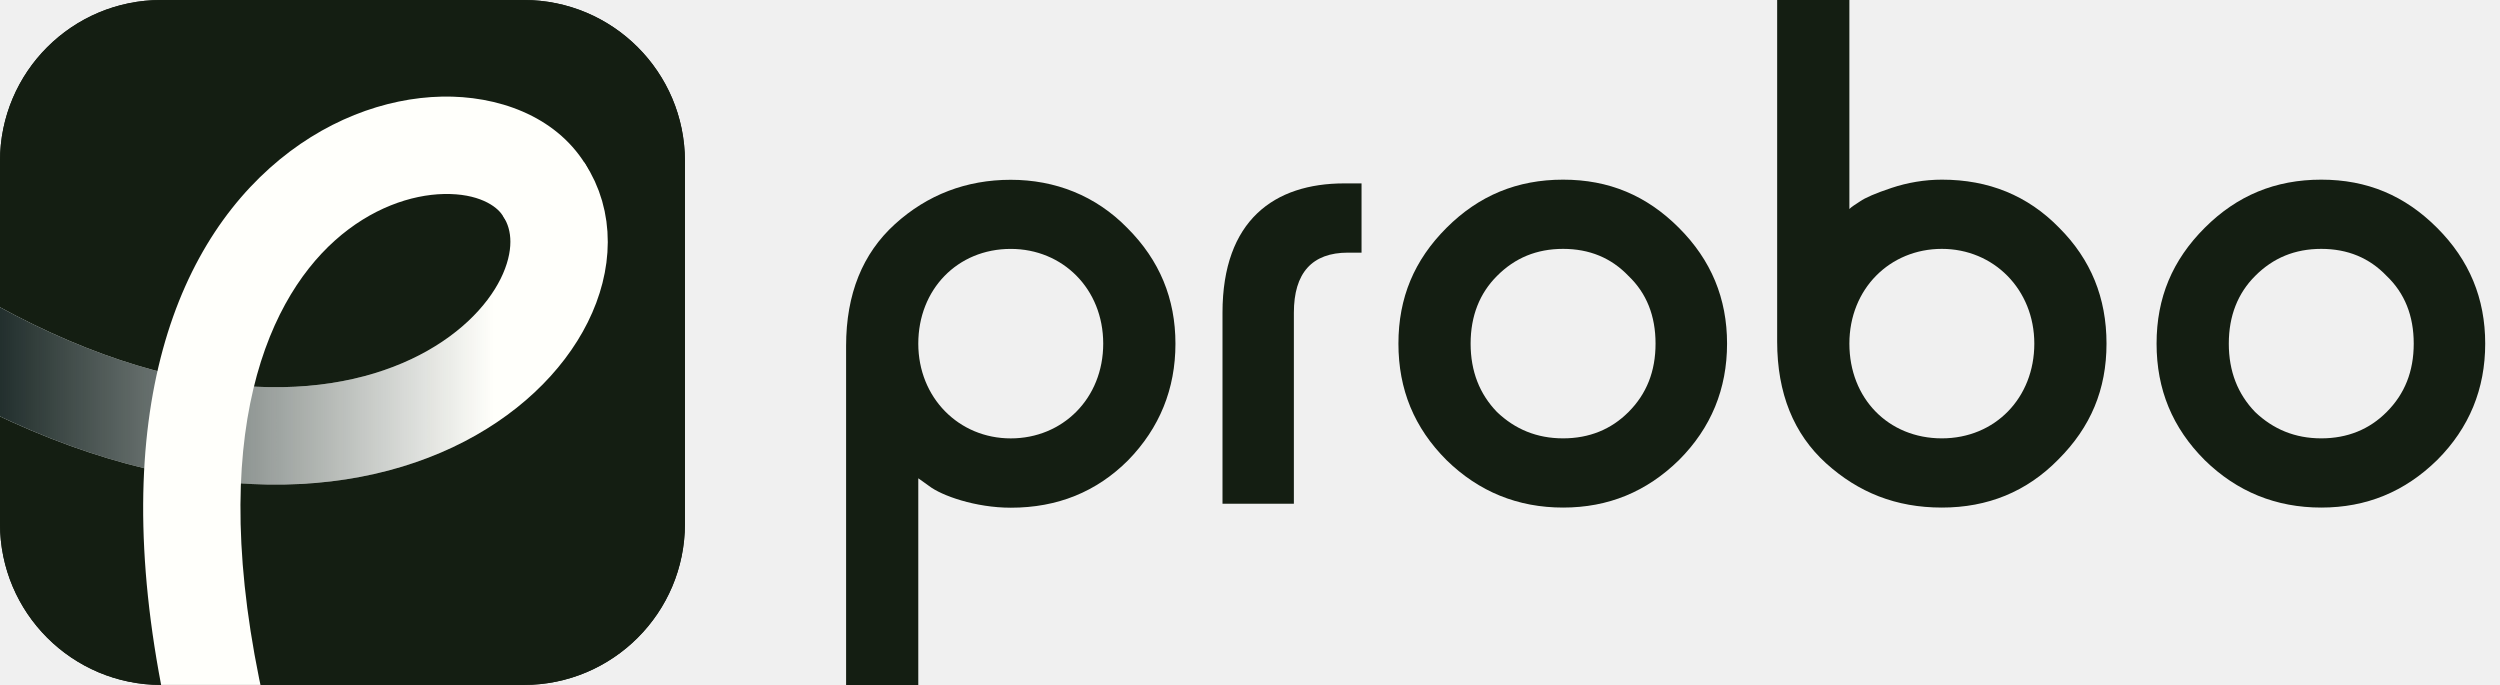
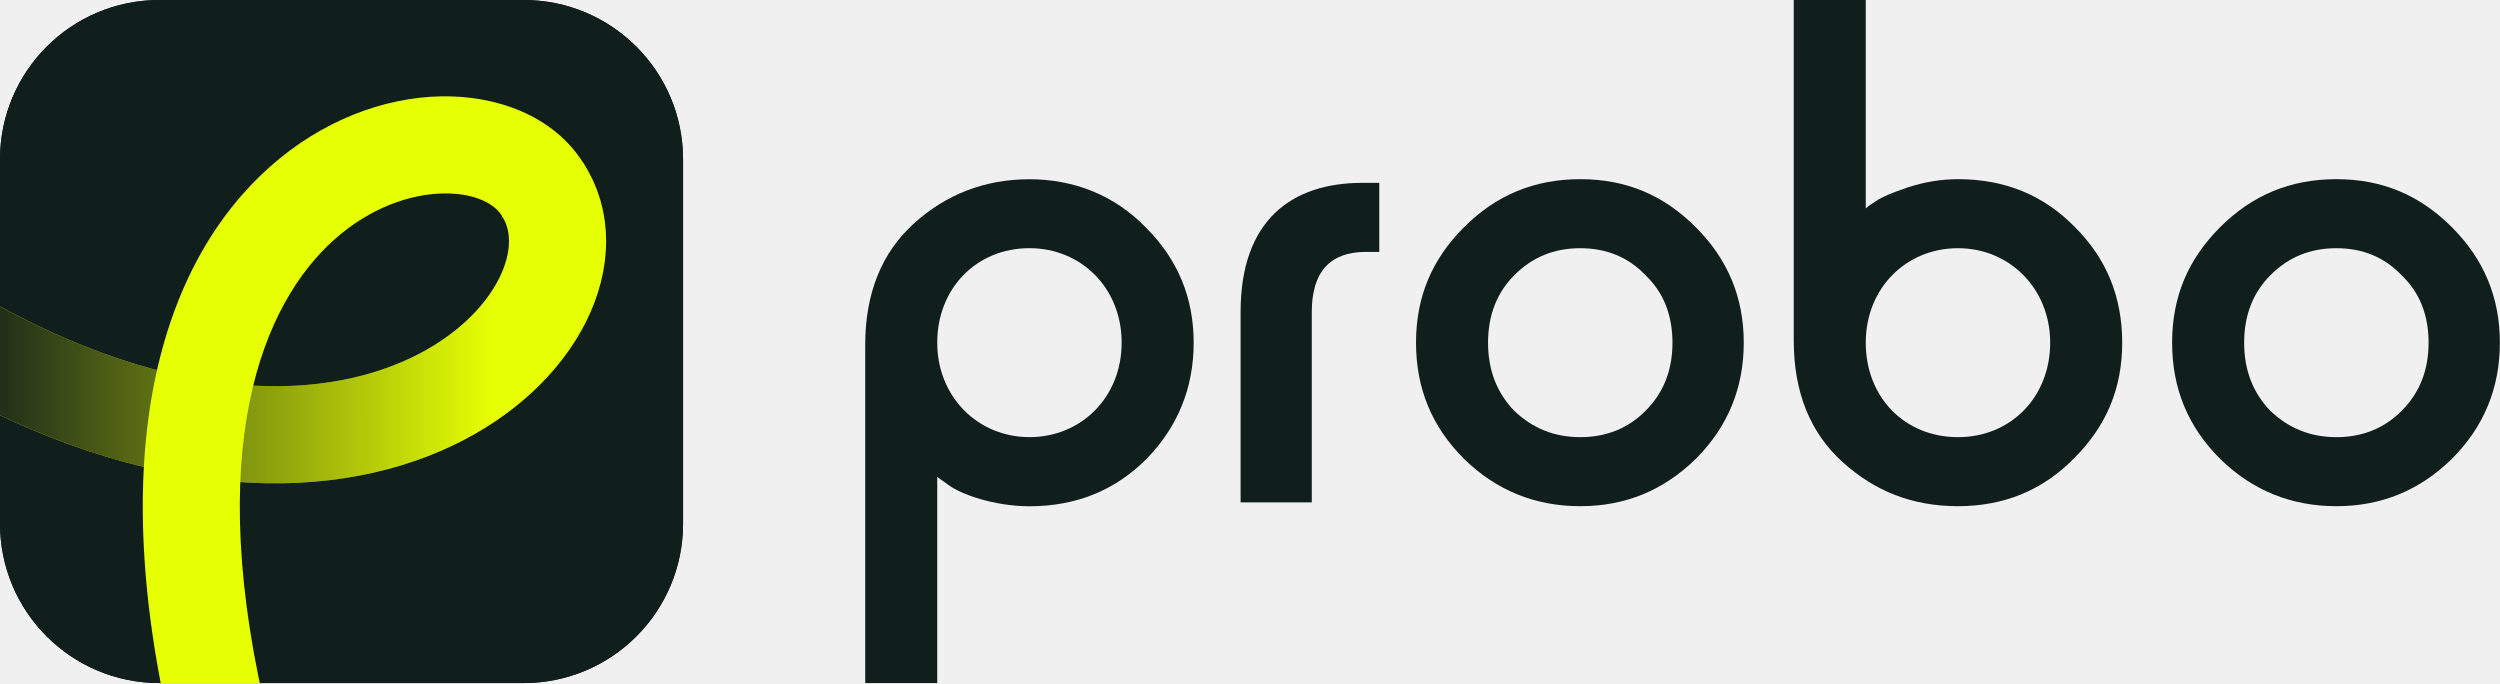
- <svg xmlns="http://www.w3.org/2000/svg" width="73" height="20" viewBox="0 0 73 20" fill="none">
-   <g clip-path="url(#clip0_2663_5906)">
-     <rect width="20" height="20" rx="4.706" fill="#141E12" />
-     <g clip-path="url(#clip1_2663_5906)">
-       <rect width="21.333" height="21.333" transform="translate(-0.646179 -0.667969)" fill="#141E12" />
-       <path d="M15.879 5.533C18.294 9.175 10.705 17.216 -1.962 9.483" stroke="#FFFFFB" stroke-width="2.844" />
-       <path d="M15.879 5.533C18.294 9.175 10.705 17.216 -1.962 9.483" stroke="url(#paint0_linear_2663_5906)" stroke-width="2.844" />
-       <path d="M14.674 6.289C15.091 6.955 15.969 7.158 16.634 6.741C17.3 6.325 17.502 5.448 17.085 4.782L15.879 5.535L14.674 6.289ZM6.527 21.662L7.907 21.32C5.865 13.108 7.719 8.87 9.777 7.025C10.835 6.077 12.011 5.685 12.963 5.665C13.967 5.644 14.502 6.015 14.674 6.289L15.879 5.535L17.085 4.782C16.2 3.368 14.51 2.788 12.902 2.821C11.243 2.856 9.422 3.523 7.878 4.906C4.732 7.725 2.967 13.239 5.147 22.005L6.527 21.662Z" fill="#FFFFFB" />
+ <svg xmlns="http://www.w3.org/2000/svg" width="1098" height="300" viewBox="0 0 1098 300" fill="none">
+   <g clip-path="url(#clip0_761_1917)">
+     <rect width="300" height="300" rx="70" fill="#101E1C" />
+     <g clip-path="url(#clip1_761_1917)">
+       <rect width="320" height="320" transform="translate(-9.69238 -10)" fill="#101E1C" />
+       <path d="M238.194 83.028C274.406 137.651 160.574 258.266 -29.425 142.266" stroke="#E6FF03" stroke-width="42.667" />
+       <path d="M238.194 83.028C274.406 137.651 160.574 258.266 -29.425 142.266" stroke="url(#paint0_linear_761_1917)" stroke-width="42.667" />
+       <path d="M220.112 94.336C226.365 104.327 239.53 107.363 249.515 101.118C259.501 94.873 262.527 81.711 256.274 71.721L238.193 83.028L220.112 94.336ZM97.907 324.933L118.61 319.8C87.976 196.62 115.788 133.041 146.656 105.377C162.52 91.159 180.159 85.27 194.453 84.972C209.505 84.658 217.534 90.218 220.112 94.336L238.193 83.028L256.274 71.721C242.999 50.511 217.649 41.812 193.53 42.315C168.652 42.834 141.327 52.836 118.165 73.594C70.983 115.879 44.505 198.58 77.205 330.066L97.907 324.933Z" fill="#E6FF03" />
    </g>
  </g>
-   <path d="M54.002 0V6.103C54.068 6.036 54.177 5.97 54.309 5.883C54.463 5.774 54.771 5.641 55.233 5.487C55.694 5.333 56.198 5.246 56.705 5.246C58.065 5.246 59.209 5.708 60.129 6.652C61.052 7.575 61.51 8.694 61.51 10.034C61.51 11.373 61.049 12.471 60.105 13.415C59.181 14.359 58.041 14.821 56.702 14.821C55.362 14.821 54.264 14.38 53.32 13.527C52.376 12.67 51.893 11.485 51.893 9.97V0H54.002ZM56.702 7.267C55.187 7.267 54.002 8.432 54.002 10.034C54.002 11.635 55.142 12.8 56.702 12.8C58.261 12.8 59.402 11.614 59.402 10.034C59.402 8.453 58.216 7.267 56.702 7.267Z" fill="#141E12" />
-   <path d="M42.239 6.652C43.184 5.708 44.303 5.246 45.642 5.246C46.982 5.246 48.08 5.708 49.024 6.652C49.968 7.596 50.43 8.715 50.43 10.034C50.43 11.352 49.968 12.492 49.024 13.436C48.08 14.36 46.961 14.821 45.642 14.821C44.324 14.821 43.184 14.36 42.239 13.436C41.295 12.492 40.834 11.373 40.834 10.034C40.834 8.694 41.295 7.596 42.239 6.652ZM42.942 10.034C42.942 10.845 43.205 11.506 43.712 12.031C44.239 12.534 44.876 12.8 45.642 12.8C46.408 12.8 47.048 12.537 47.552 12.031C48.08 11.503 48.342 10.845 48.342 10.034C48.342 9.222 48.08 8.561 47.552 8.058C47.048 7.53 46.411 7.267 45.642 7.267C44.873 7.267 44.236 7.53 43.712 8.058C43.208 8.561 42.942 9.222 42.942 10.034Z" fill="#141E12" />
-   <path d="M64.378 6.652C65.322 5.708 66.441 5.246 67.781 5.246C69.12 5.246 70.218 5.708 71.162 6.652C72.107 7.596 72.568 8.715 72.568 10.034C72.568 11.352 72.107 12.492 71.162 13.436C70.218 14.36 69.099 14.821 67.781 14.821C66.463 14.821 65.322 14.36 64.378 13.436C63.434 12.492 62.972 11.373 62.972 10.034C62.972 8.694 63.434 7.596 64.378 6.652ZM65.081 10.034C65.081 10.845 65.343 11.506 65.85 12.031C66.378 12.534 67.015 12.8 67.781 12.8C68.547 12.8 69.187 12.537 69.69 12.031C70.218 11.503 70.481 10.845 70.481 10.034C70.481 9.222 70.218 8.561 69.69 8.058C69.187 7.53 68.55 7.267 67.781 7.267C67.012 7.267 66.375 7.53 65.85 8.058C65.346 8.561 65.081 9.222 65.081 10.034Z" fill="#141E12" />
-   <path d="M26.814 13.965V20.002H24.706V10.101C24.706 8.586 25.188 7.401 26.133 6.544C27.077 5.687 28.217 5.25 29.514 5.25C30.811 5.25 31.994 5.712 32.917 6.656C33.861 7.6 34.323 8.719 34.323 10.037C34.323 11.356 33.861 12.496 32.941 13.44C32.018 14.363 30.878 14.825 29.517 14.825C28.486 14.825 27.496 14.475 27.125 14.188L26.817 13.968L26.814 13.965ZM29.514 7.268C27.955 7.268 26.814 8.454 26.814 10.034C26.814 11.615 28 12.801 29.514 12.801C31.029 12.801 32.214 11.636 32.214 10.034C32.214 8.433 31.029 7.268 29.514 7.268Z" fill="#141E12" />
-   <path d="M37.781 14.71H35.697V9.132C35.697 6.432 37.211 5.355 39.254 5.355H39.757V7.377H39.362C38.309 7.377 37.781 7.971 37.781 9.132V14.71Z" fill="#141E12" />
+   <path d="M819.441 0V91.541C820.437 90.546 822.066 89.55 824.057 88.238C826.365 86.609 830.98 84.618 837.903 82.31C844.827 80.002 852.383 78.69 859.985 78.69C880.393 78.69 897.543 85.614 911.345 99.777C925.191 113.623 932.069 130.411 932.069 150.502C932.069 170.594 925.146 187.065 910.983 201.228C897.136 215.391 880.031 222.315 859.94 222.315C839.849 222.315 823.378 215.708 809.215 202.902C795.051 190.051 787.811 172.268 787.811 149.552V0H819.441ZM859.94 109.008C837.225 109.008 819.441 126.475 819.441 150.502C819.441 174.53 836.546 191.997 859.94 191.997C883.335 191.997 900.439 174.214 900.439 150.502C900.439 126.791 882.656 109.008 859.94 109.008Z" fill="#101E1C" />
+   <path d="M643.005 99.781C657.168 85.618 673.956 78.694 694.047 78.694C714.139 78.694 730.61 85.618 744.773 99.781C758.936 113.944 765.86 130.732 765.86 150.507C765.86 170.281 758.936 187.386 744.773 201.549C730.61 215.395 713.822 222.319 694.047 222.319C674.273 222.319 657.168 215.395 643.005 201.549C628.842 187.386 621.918 170.598 621.918 150.507C621.918 130.415 628.842 113.944 643.005 99.781ZM653.548 150.507C653.548 162.679 657.485 172.589 665.087 180.462C673.006 188.019 682.554 192.001 694.047 192.001C705.541 192.001 715.134 188.064 722.691 180.462C730.61 172.543 734.546 162.679 734.546 150.507C734.546 138.334 730.61 128.424 722.691 120.868C715.134 112.949 705.586 109.012 694.047 109.012C682.509 109.012 672.961 112.949 665.087 120.868C657.53 128.424 653.548 138.334 653.548 150.507Z" fill="#101E1C" />
+   <path d="M975.084 99.781C989.248 85.618 1006.04 78.694 1026.13 78.694C1046.22 78.694 1062.69 85.618 1076.85 99.781C1091.02 113.944 1097.94 130.732 1097.94 150.507C1097.94 170.281 1091.02 187.386 1076.85 201.549C1062.69 215.395 1045.9 222.319 1026.13 222.319C1006.35 222.319 989.248 215.395 975.084 201.549C960.921 187.386 953.998 170.598 953.998 150.507C953.998 130.415 960.921 113.944 975.084 99.781ZM985.628 150.507C985.628 162.679 989.565 172.589 997.167 180.462C1005.09 188.019 1014.63 192.001 1026.13 192.001C1037.62 192.001 1047.21 188.064 1054.77 180.462C1062.69 172.543 1066.63 162.679 1066.63 150.507C1066.63 138.334 1062.69 128.424 1054.77 120.868C1047.21 112.949 1037.67 109.012 1026.13 109.012C1014.59 109.012 1005.04 112.949 997.167 120.868C989.61 128.424 985.628 138.334 985.628 150.507Z" fill="#101E1C" />
+   <path d="M411.63 209.454V299.999H380V151.488C380 128.772 387.24 110.989 401.403 98.138C415.567 85.287 432.671 78.726 452.129 78.726C471.587 78.726 489.325 85.649 503.171 99.812C517.335 113.976 524.258 130.763 524.258 150.538C524.258 170.312 517.335 187.417 503.533 201.58C489.687 215.427 472.582 222.35 452.174 222.35C436.699 222.35 421.857 217.101 416.291 212.802L411.675 209.499L411.63 209.454ZM452.129 108.998C428.735 108.998 411.63 126.781 411.63 150.493C411.63 174.204 429.413 191.987 452.129 191.987C474.845 191.987 492.628 174.52 492.628 150.493C492.628 126.465 474.845 108.998 452.129 108.998Z" fill="#101E1C" />
+   <path d="M576.136 220.64H544.868V136.973C544.868 96.474 567.583 80.319 598.218 80.319H605.775V110.637H599.847C584.054 110.637 576.136 119.551 576.136 136.973V220.64Z" fill="#101E1C" />
  <defs>
-     <linearGradient id="paint0_linear_2663_5906" x1="14.413" y1="11.553" x2="-1.206" y2="11.553" gradientUnits="userSpaceOnUse">
+     <linearGradient id="paint0_linear_761_1917" x1="216.193" y1="173.319" x2="-18.092" y2="173.319" gradientUnits="userSpaceOnUse">
      <stop stop-color="#101E1C" stop-opacity="0" />
      <stop offset="1" stop-color="#101E1C" />
    </linearGradient>
-     <clipPath id="clip0_2663_5906">
-       <rect width="20" height="20" rx="4.706" fill="white" />
+     <clipPath id="clip0_761_1917">
+       <rect width="300" height="300" rx="70" fill="white" />
    </clipPath>
-     <clipPath id="clip1_2663_5906">
-       <rect width="21.333" height="21.333" fill="white" transform="translate(-0.646179 -0.667969)" />
+     <clipPath id="clip1_761_1917">
+       <rect width="320" height="320" fill="white" transform="translate(-9.69238 -10)" />
    </clipPath>
  </defs>
</svg>
